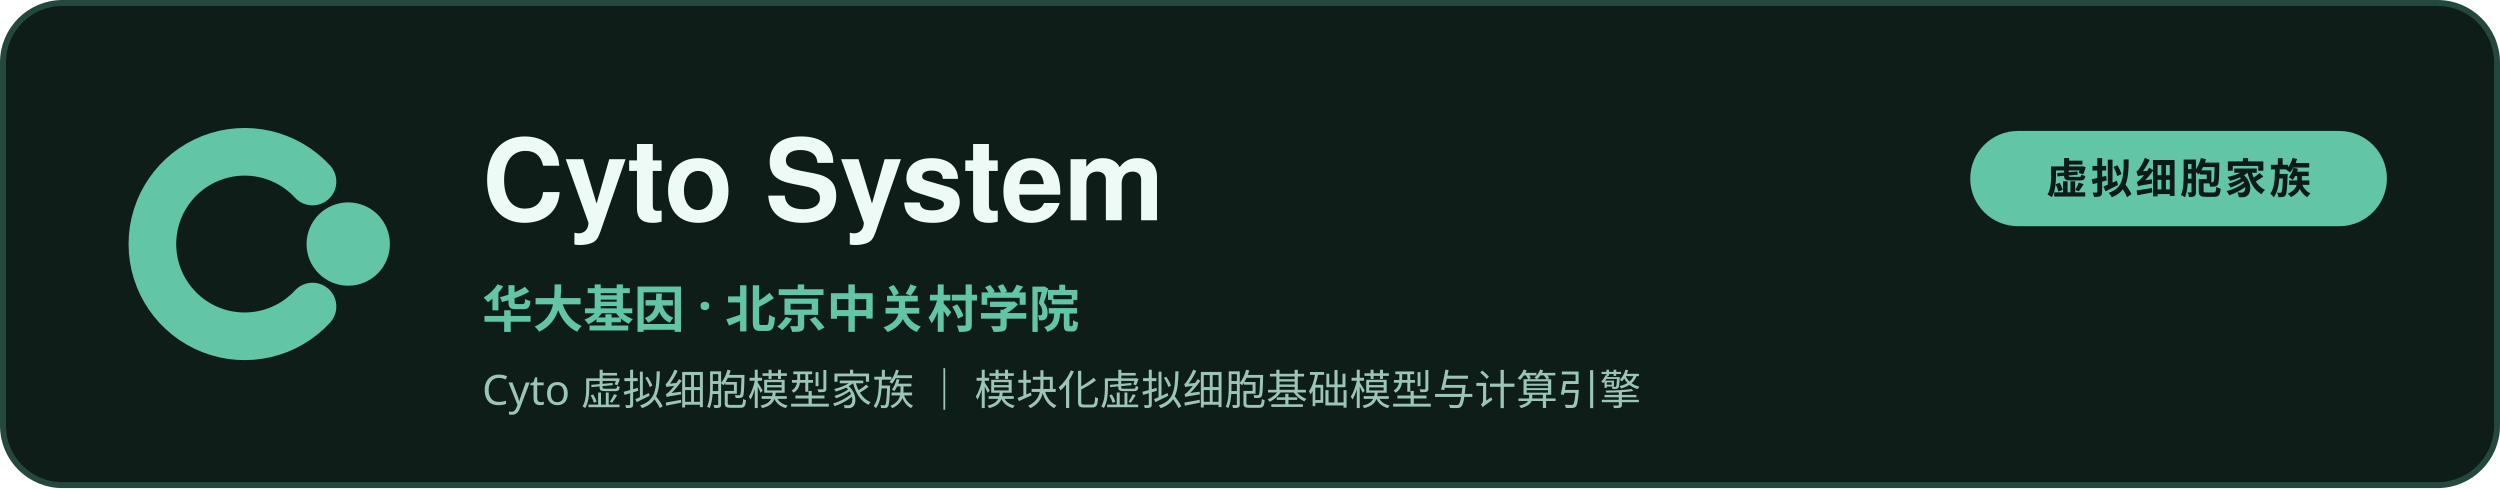
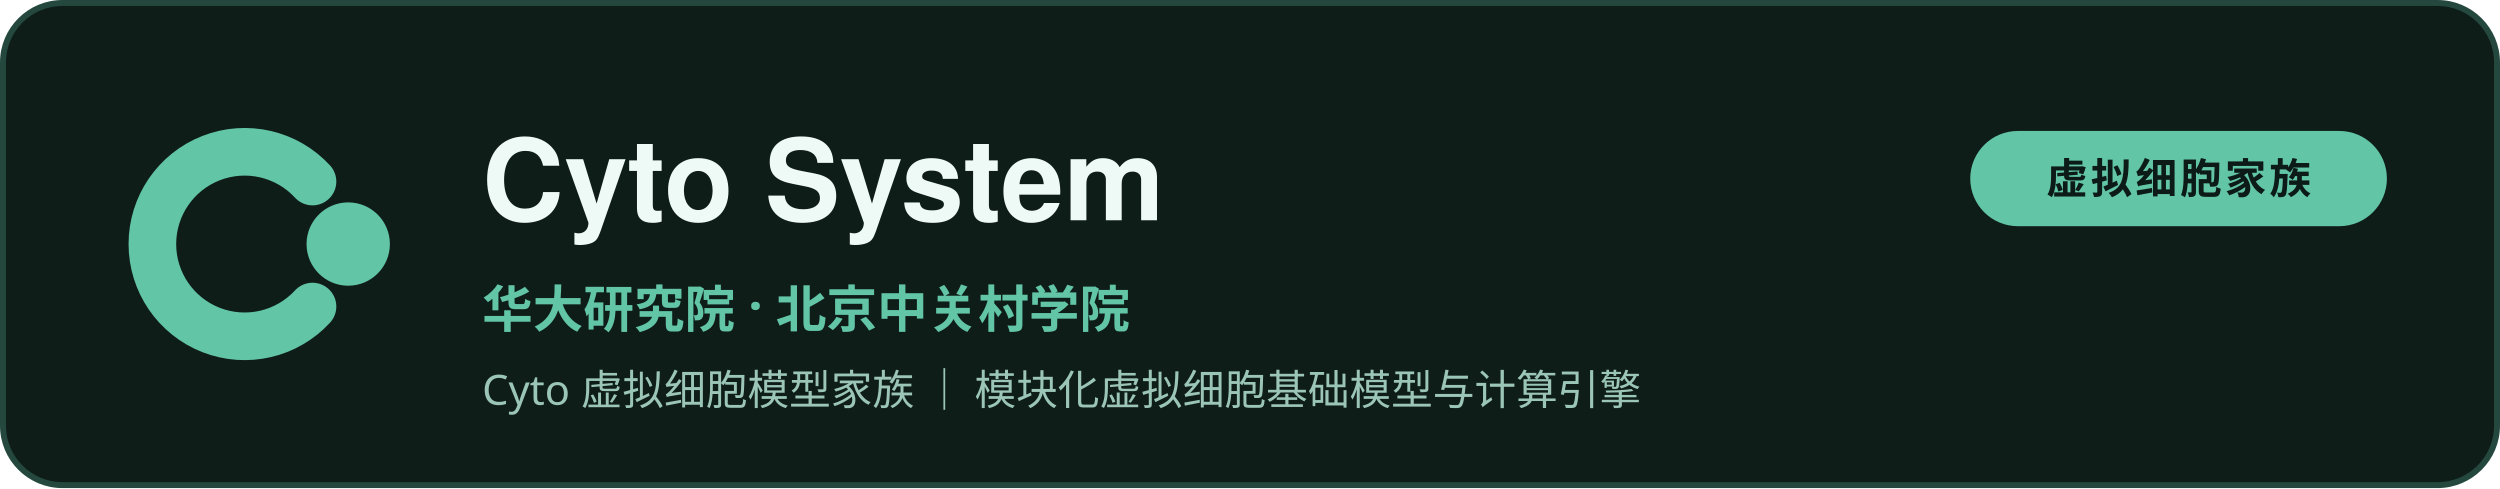
<svg xmlns="http://www.w3.org/2000/svg" viewBox="0 0 840 164" fill="none">
  <rect x="1" y="1" width="838" height="162" rx="20" fill="#0f1d19" stroke="#24483d" stroke-width="2" />
  <g transform="translate(36, 32)">
    <path d="M69 29A31 31 0 1 0 69 71" stroke="#62c5a6" stroke-width="16" stroke-linecap="round" />
    <circle cx="81" cy="50" r="14" fill="#62c5a6" />
  </g>
  <text x="162" y="74" font-family="-apple-system, BlinkMacSystemFont, 'Segoe UI', Helvetica, Arial, sans-serif" font-size="38" font-weight="700" fill="#eefaf5">Cyto System</text>
  <rect x="662" y="44" width="140" height="32" rx="16" fill="#62c5a6" />
  <text x="732" y="65" text-anchor="middle" font-family="'PingFang SC', 'Hiragino Sans GB', 'Microsoft YaHei', sans-serif" font-size="14" font-weight="700" fill="#0c1b17" letter-spacing="1">虚拟细胞家族</text>
-   <text x="162" y="110" font-family="'PingFang SC', 'Hiragino Sans GB', 'Microsoft YaHei', sans-serif" font-size="17" font-weight="600" fill="#62c5a6">华大基因  ·  北京中关村学院</text>
+   <text x="162" y="110" font-family="'PingFang SC', 'Hiragino Sans GB', 'Microsoft YaHei', sans-serif" font-size="17" font-weight="600" fill="#62c5a6">华大研究院  ·  北京中关村学院</text>
  <text x="162" y="136" font-family="'PingFang SC', 'Hiragino Sans GB', 'Microsoft YaHei', sans-serif" font-size="14" font-weight="500" fill="#9bc5b7">Cyto 虚拟细胞模型家族 ｜ 模块化虚拟细胞基础模型与计算引擎</text>
</svg>
